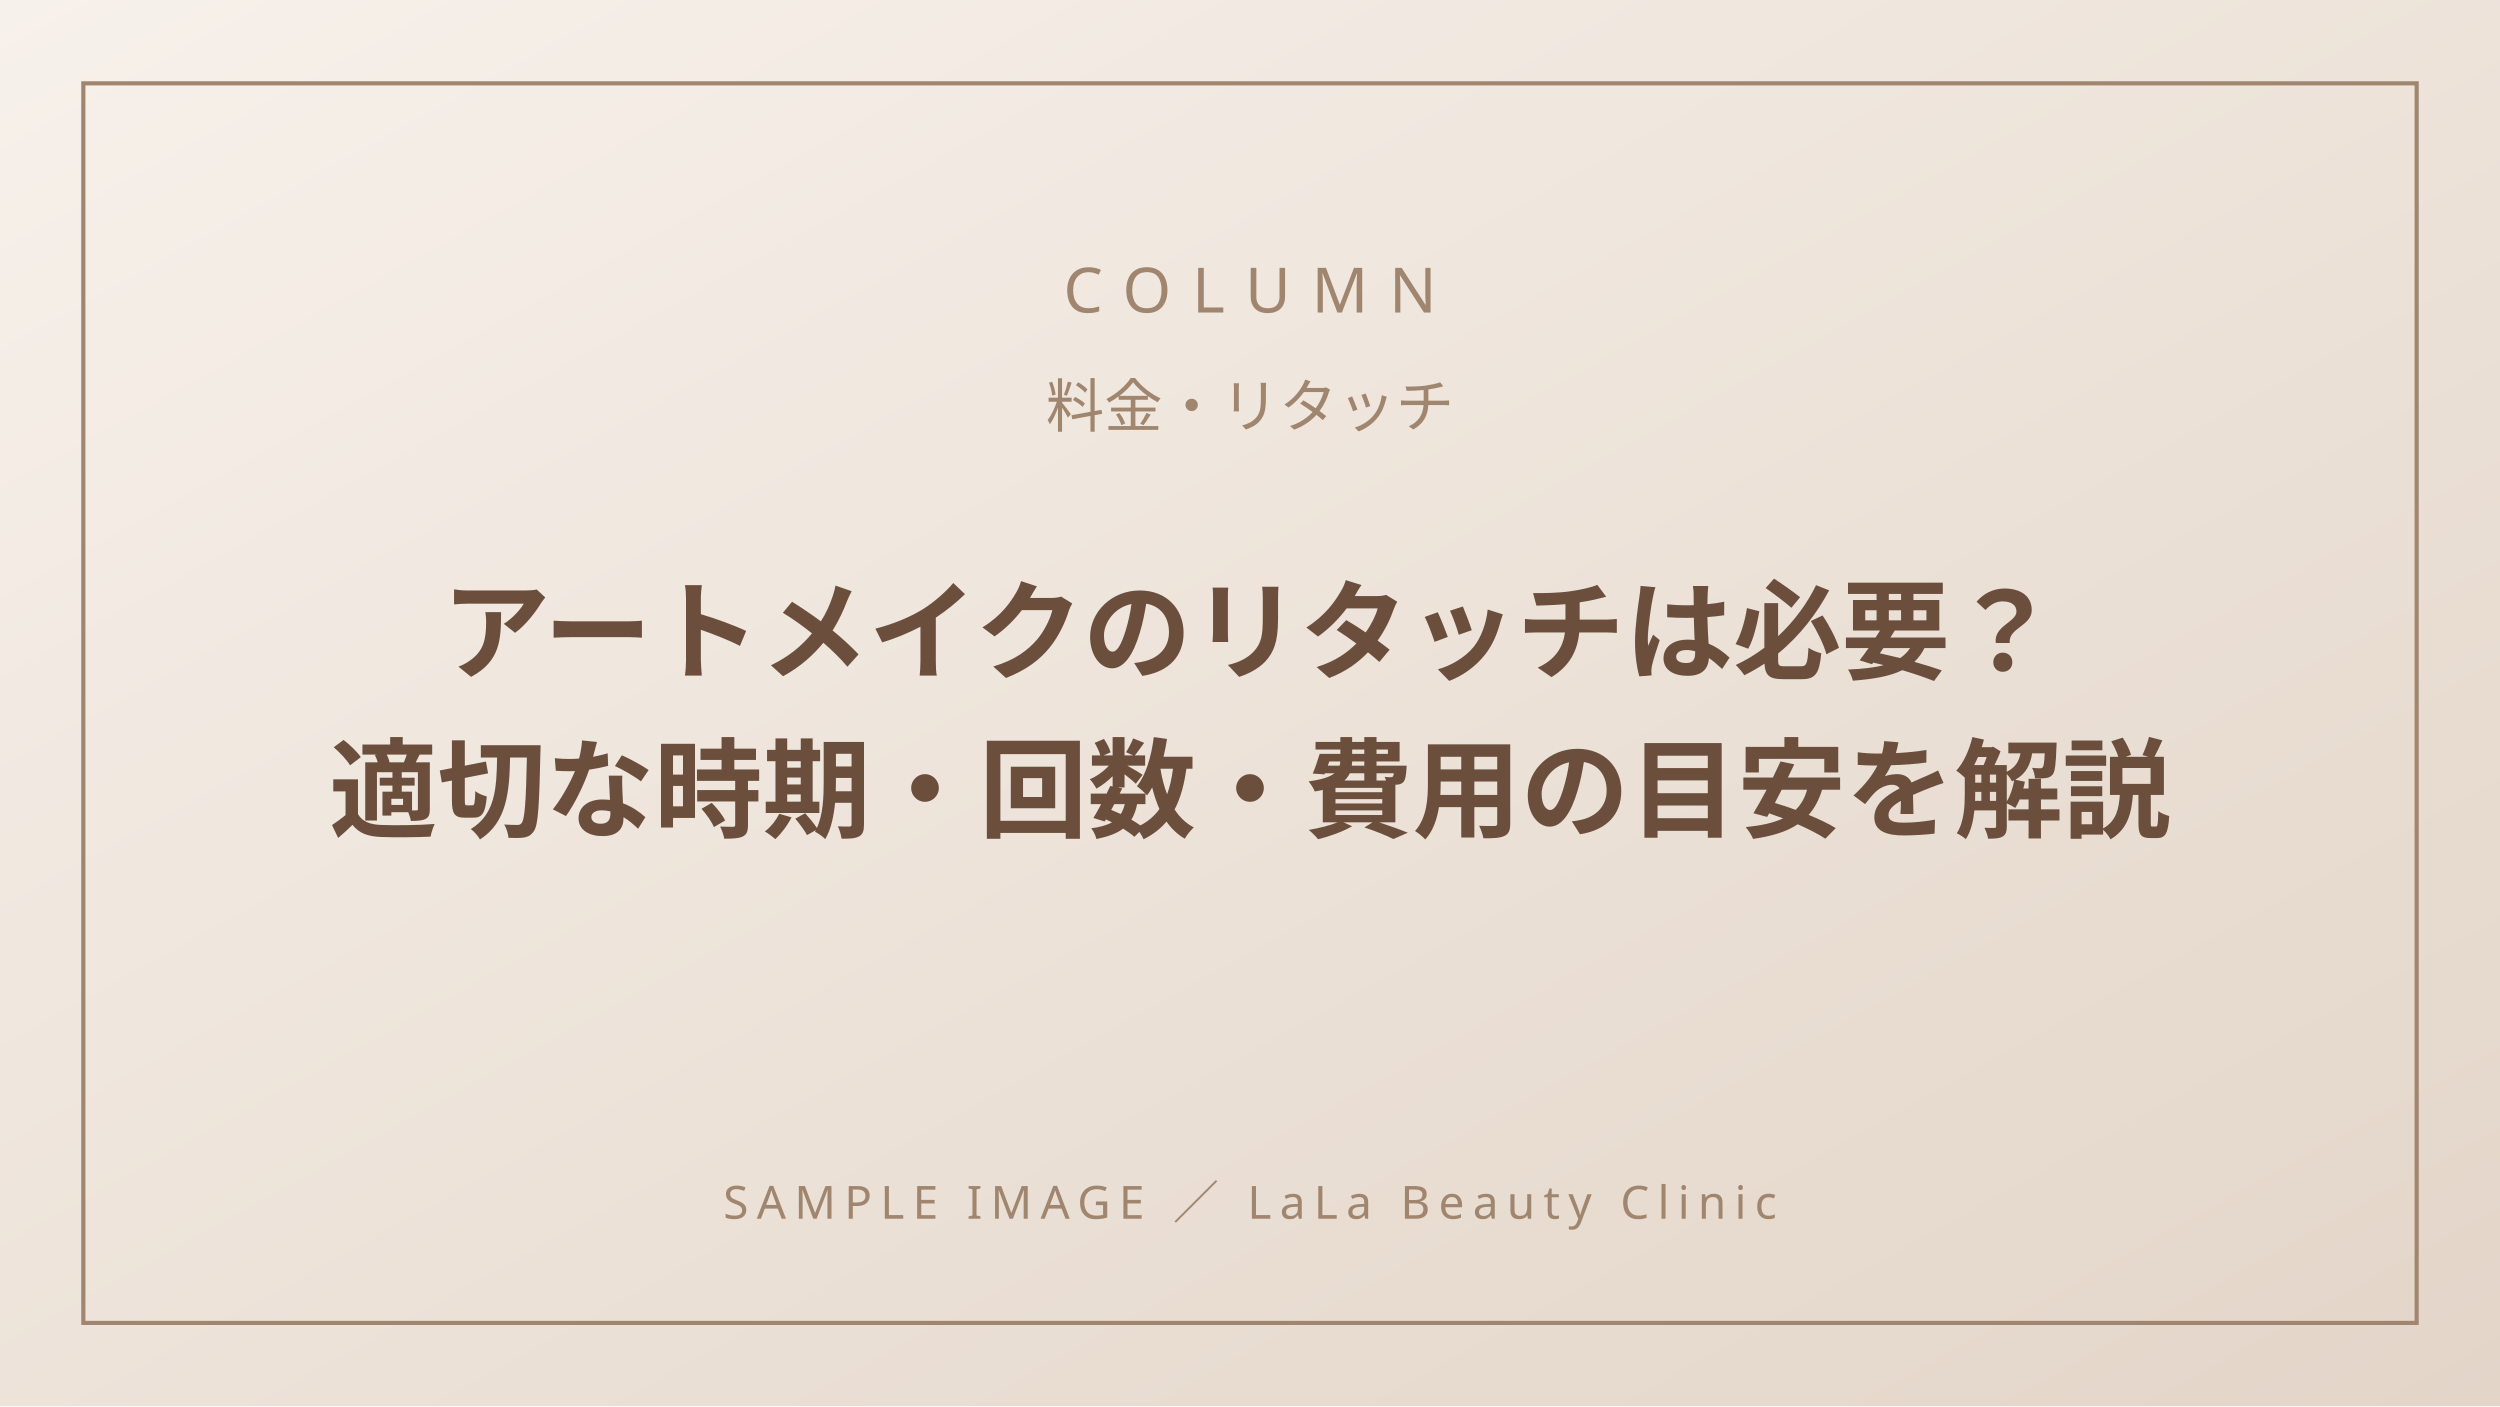
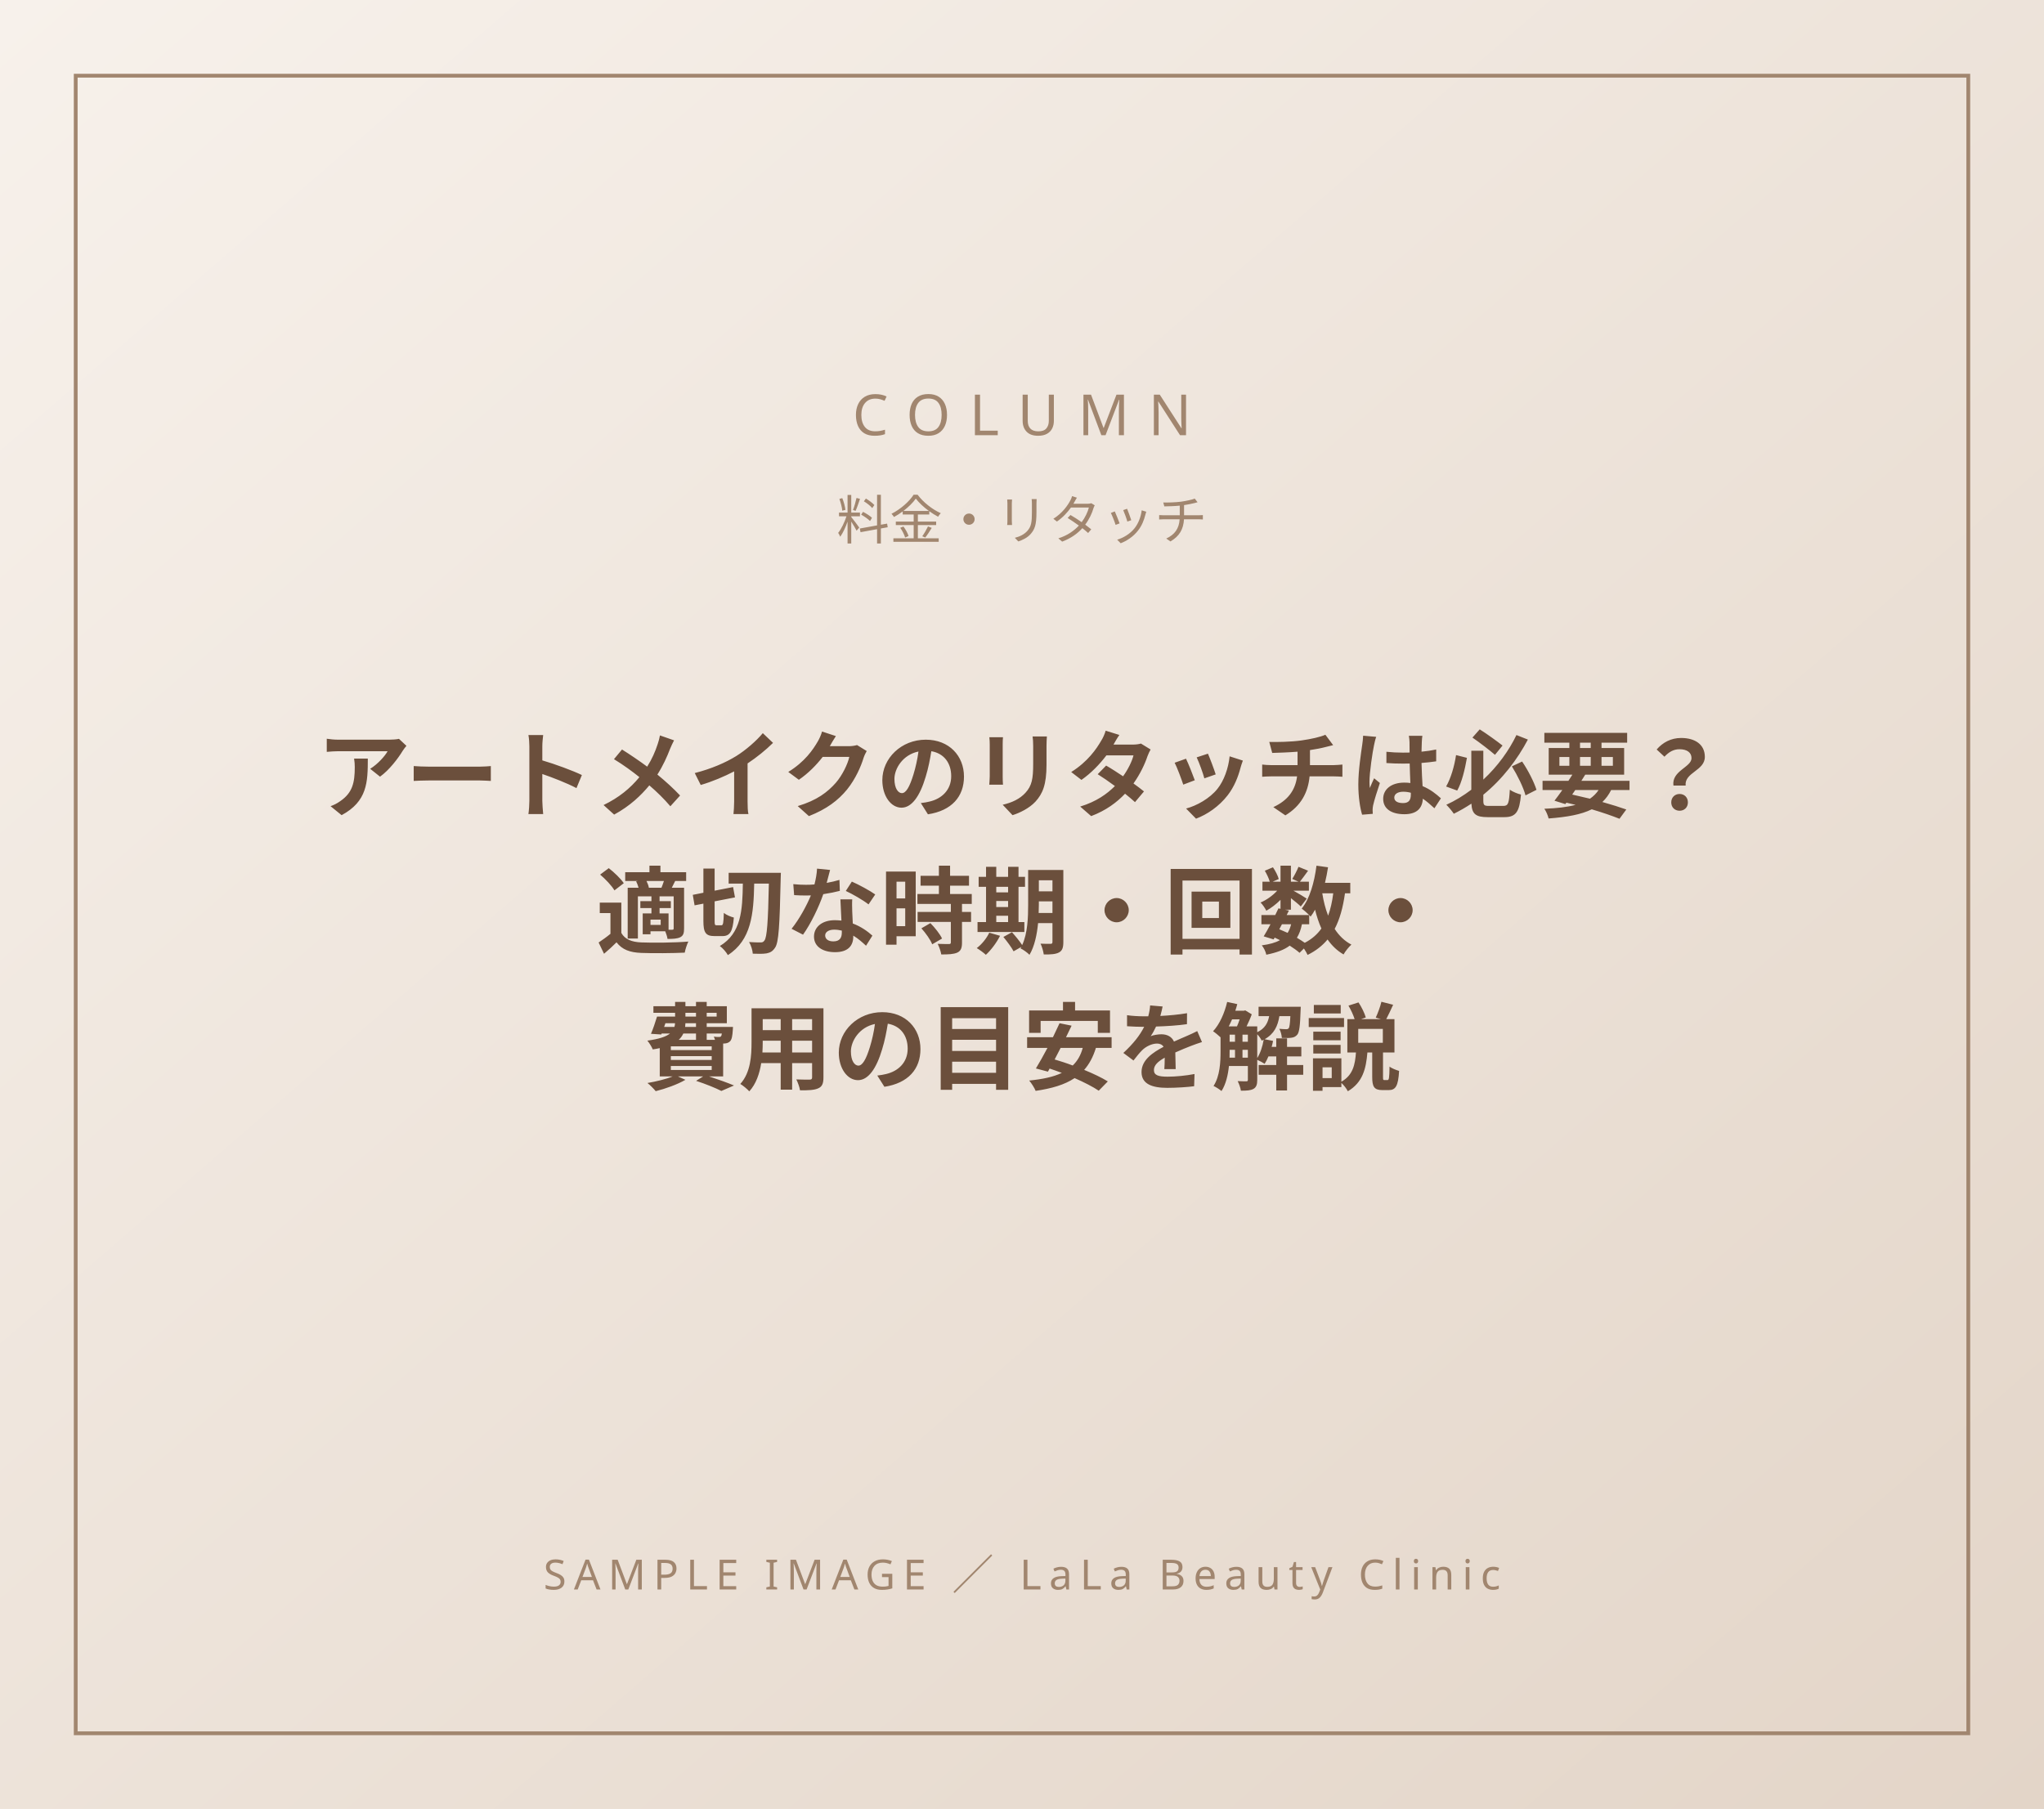
- <svg xmlns="http://www.w3.org/2000/svg" viewBox="0 0 1200 675" font-family="'Noto Sans JP','Yu Gothic',sans-serif">
+ <svg xmlns="http://www.w3.org/2000/svg" viewBox="0 0 1080 956" font-family="'Noto Sans JP','Yu Gothic',sans-serif">
  <defs>
    <linearGradient id="g" x1="0" y1="0" x2="1" y2="1">
      <stop offset="0" stop-color="#F7F1EB" />
      <stop offset="1" stop-color="#E3D5C8" />
    </linearGradient>
  </defs>
-   <rect width="1200" height="675" fill="url(#g)" />
-   <rect x="40" y="40" width="1120" height="595" fill="none" stroke="#A1866F" stroke-width="2" />
-   <text x="600" y="150" text-anchor="middle" font-size="30" letter-spacing="10" fill="#A1866F">COLUMN</text>
-   <text x="600" y="205" text-anchor="middle" font-size="28" fill="#A1866F">料金・リタッチ</text>
-   <text x="600" y="322" text-anchor="middle" font-size="52" font-weight="600" fill="#6B4F3C">アートメイクのリタッチは必要？</text>
-   <text x="600" y="398" text-anchor="middle" font-size="52" font-weight="600" fill="#6B4F3C">適切な時期・回数・費用の目安を解説</text>
-   <text x="600" y="585" text-anchor="middle" font-size="22" letter-spacing="4" fill="#A1866F">SAMPLE IMAGE ／ LaLa Beauty Clinic</text>
+   <rect width="1080" height="956" fill="url(#g)" />
+   <rect x="40" y="40" width="1000" height="876" fill="none" stroke="#A1866F" stroke-width="2" />
+   <text x="540" y="230" text-anchor="middle" font-size="30" letter-spacing="10" fill="#A1866F">COLUMN</text>
+   <text x="540" y="285" text-anchor="middle" font-size="28" fill="#A1866F">料金・リタッチ</text>
+   <text x="540" y="428" text-anchor="middle" font-size="50" font-weight="600" fill="#6B4F3C">アートメイクのリタッチは必要？</text>
+   <text x="540" y="500" text-anchor="middle" font-size="50" font-weight="600" fill="#6B4F3C">適切な時期・回数・</text>
+   <text x="540" y="572" text-anchor="middle" font-size="50" font-weight="600" fill="#6B4F3C">費用の目安を解説</text>
+   <text x="540" y="840" text-anchor="middle" font-size="22" letter-spacing="4" fill="#A1866F">SAMPLE IMAGE ／ LaLa Beauty Clinic</text>
</svg>
